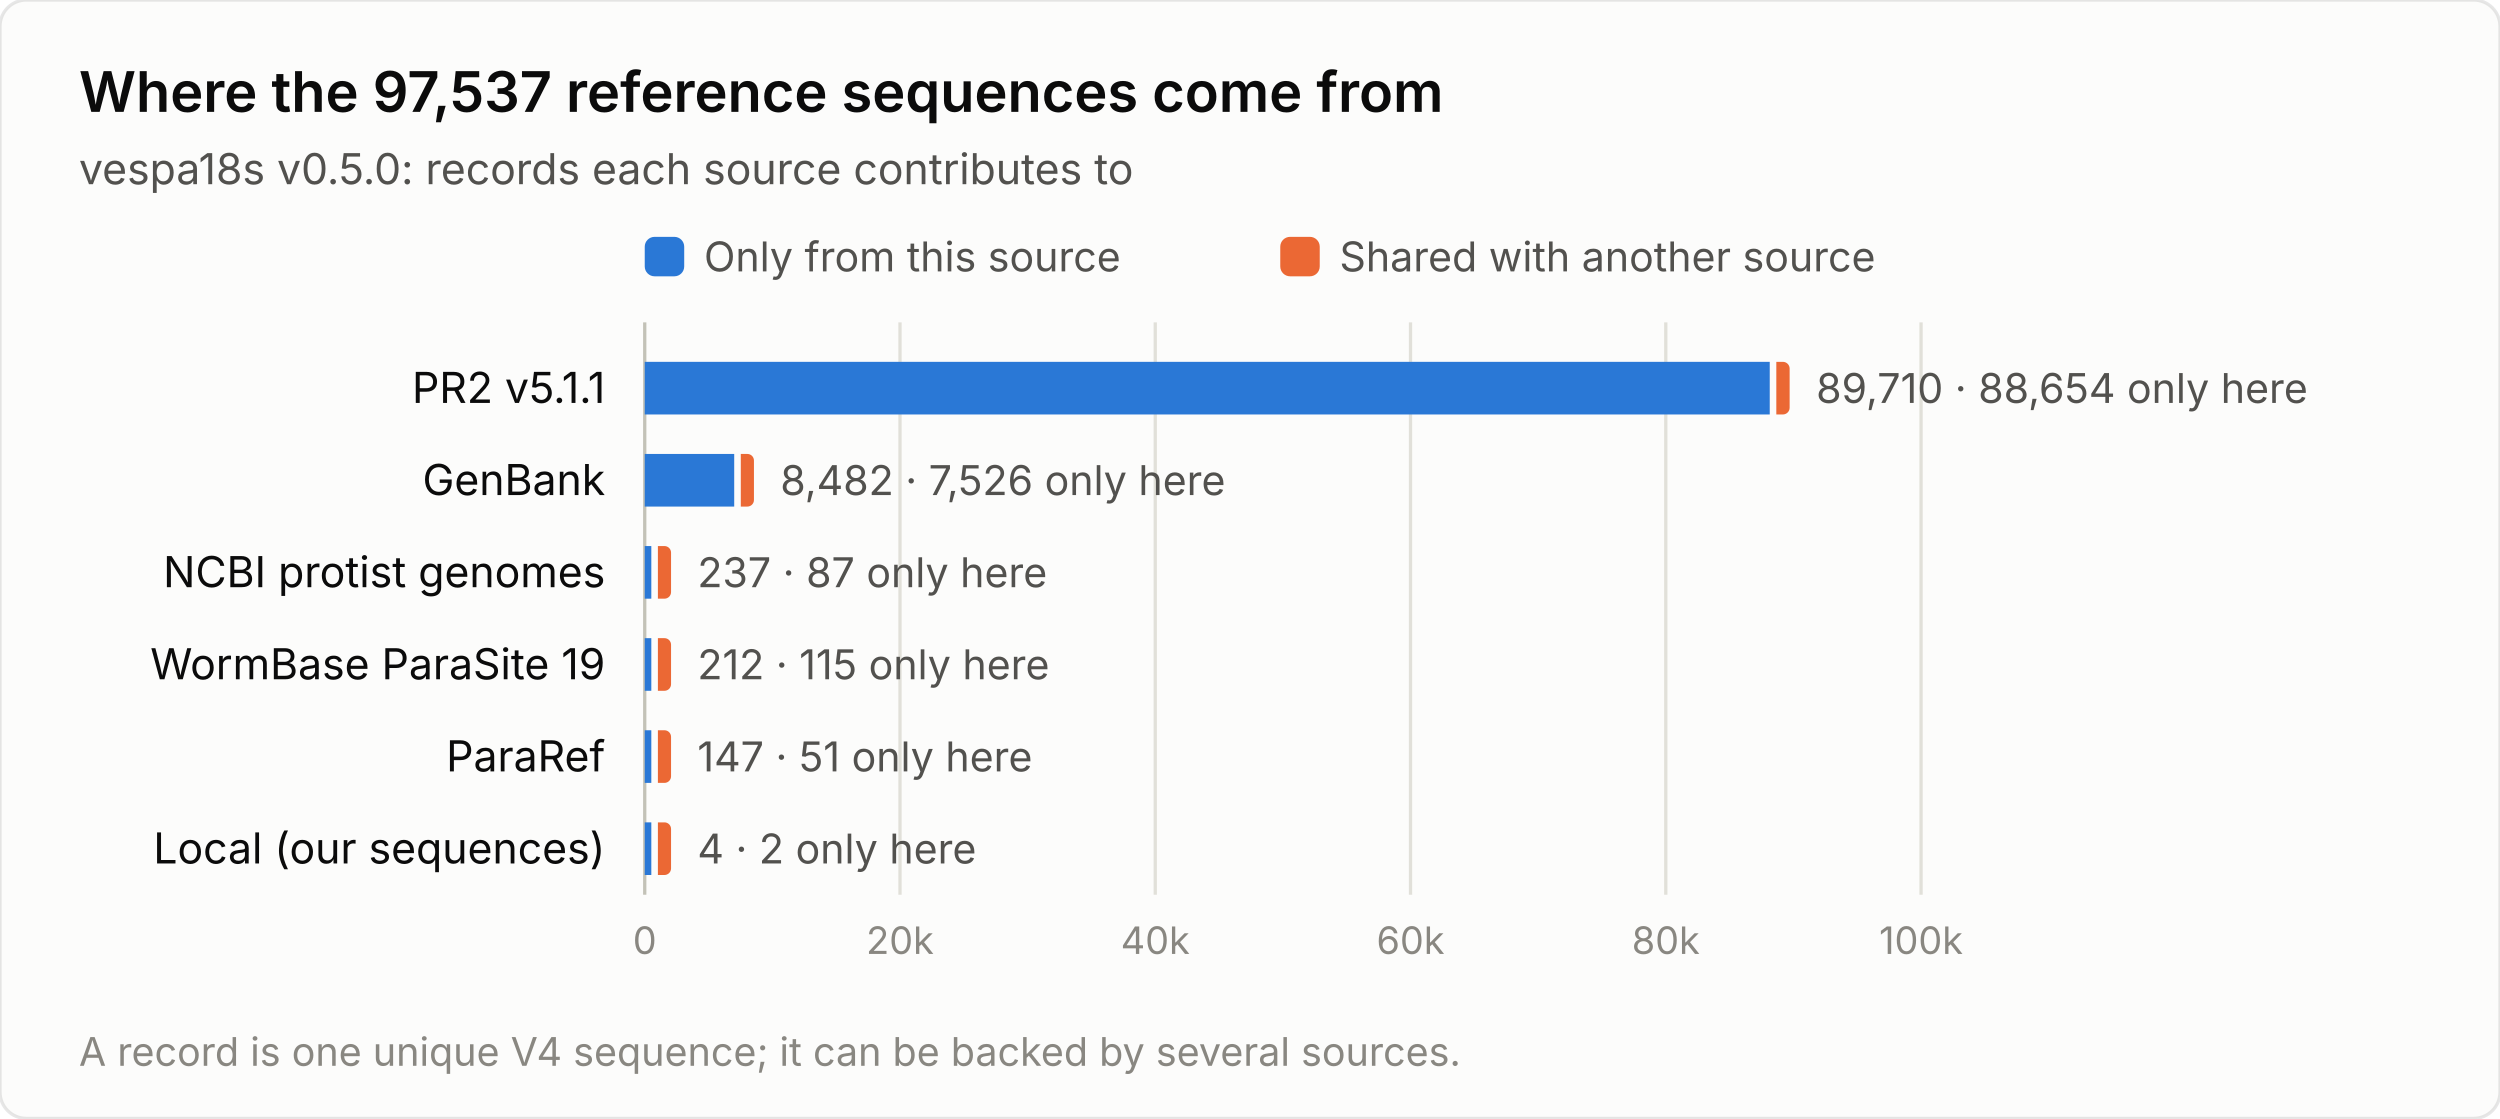
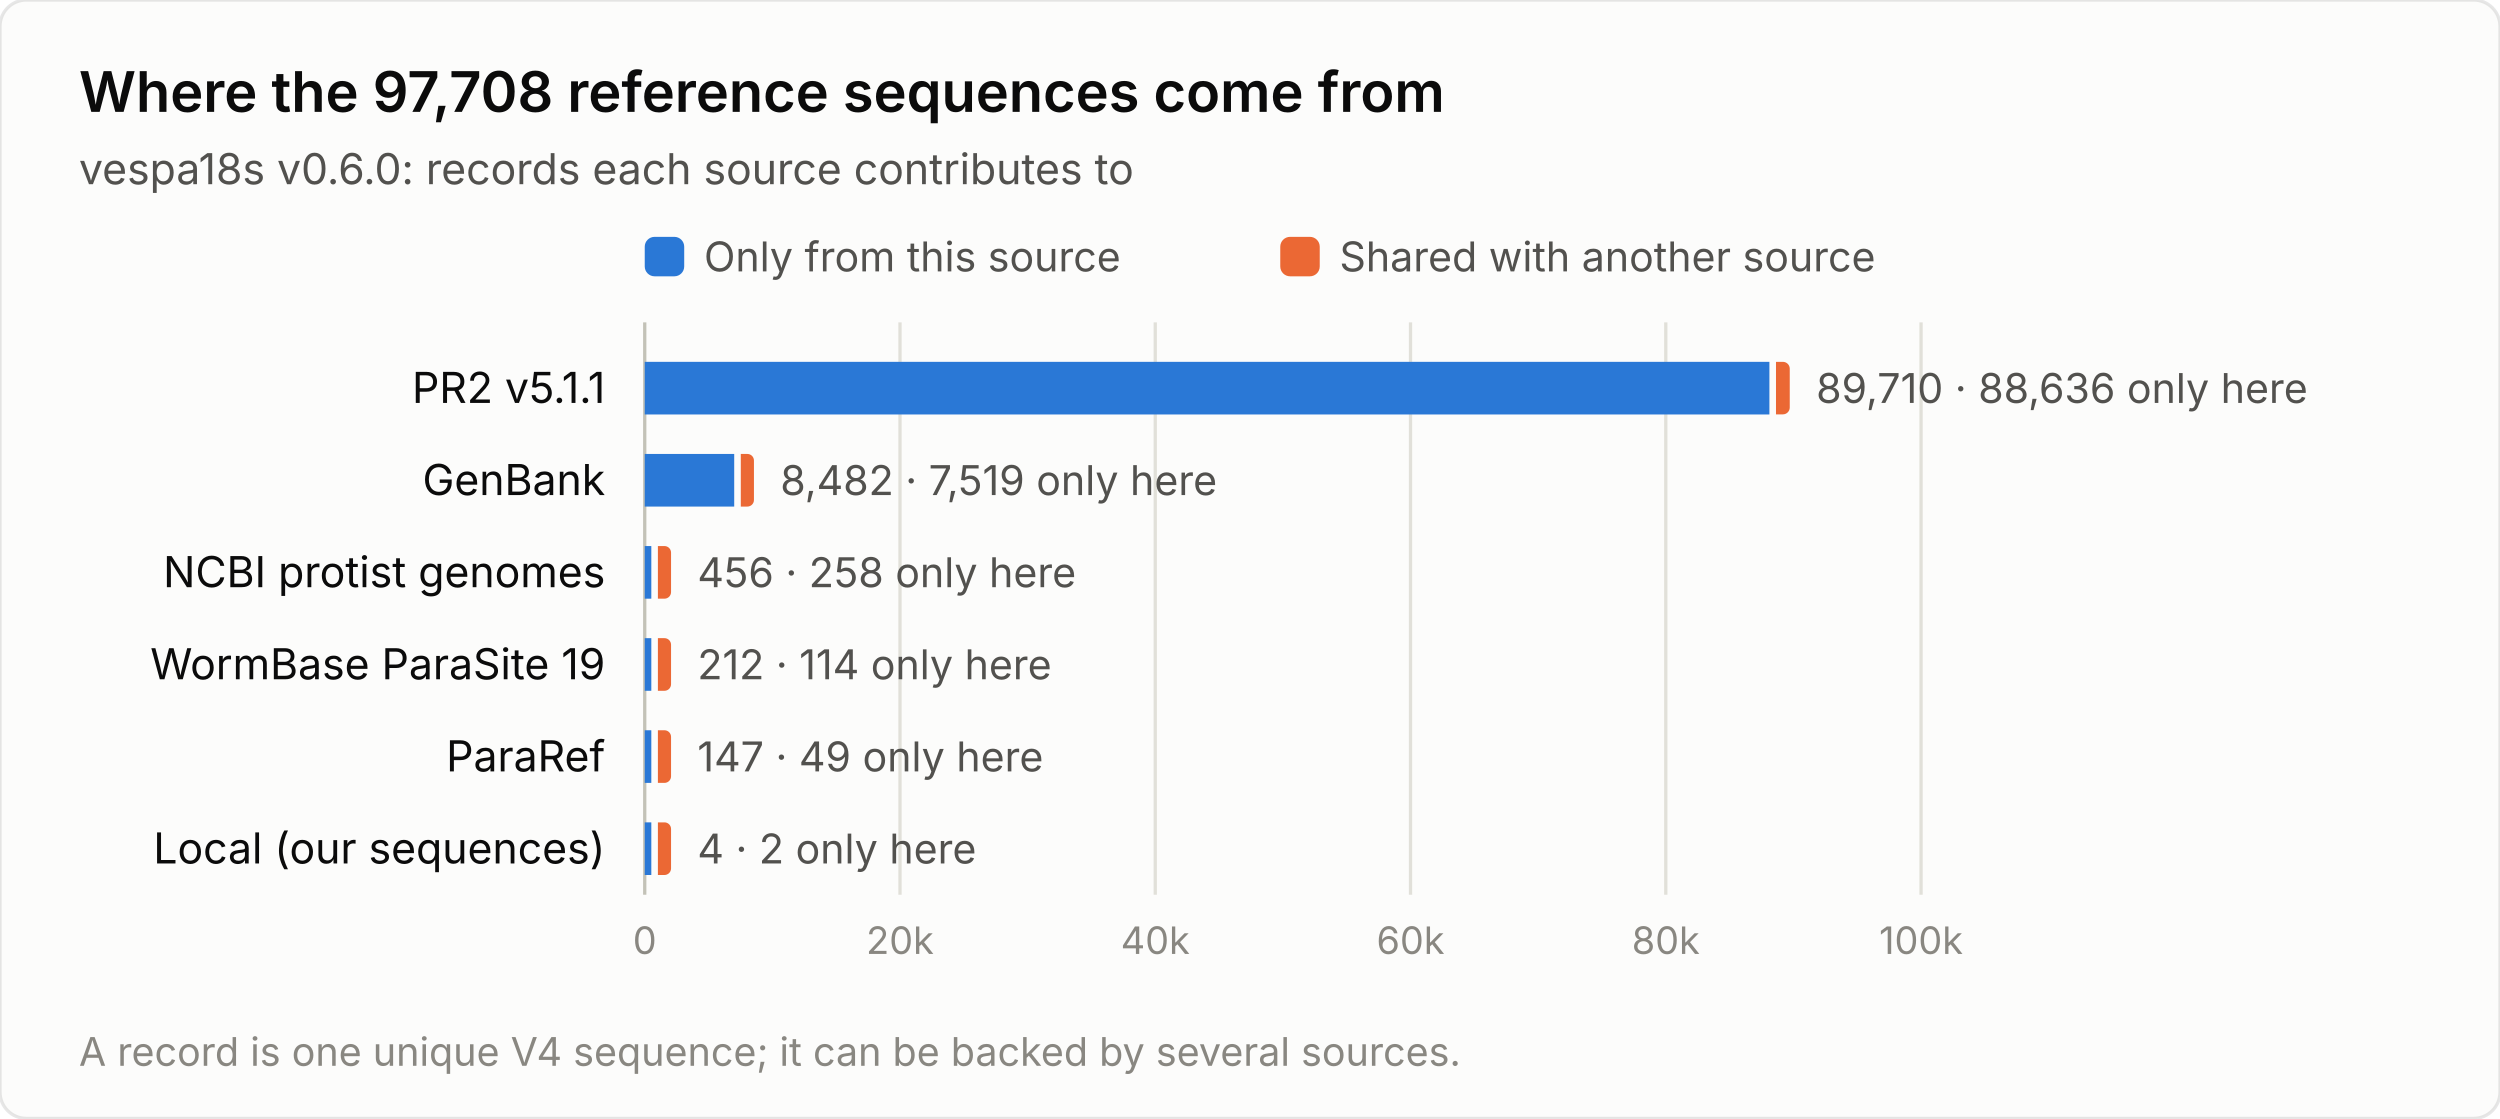
- <svg xmlns="http://www.w3.org/2000/svg" width="760" height="340" viewBox="0 0 760 340" font-family="system-ui, -apple-system, &quot;Segoe UI&quot;, sans-serif" role="img" aria-label="Where the 97,537 reference sequences come from">
+ <svg xmlns="http://www.w3.org/2000/svg" width="760" height="340" viewBox="0 0 760 340" font-family="system-ui, -apple-system, &quot;Segoe UI&quot;, sans-serif" role="img" aria-label="Where the 97,708 reference sequences come from">
  <rect width="760" height="340" rx="8" fill="#fcfcfb" stroke="rgba(11,11,11,0.10)" />
-   <text x="24" y="34" font-size="17" font-weight="600" fill="#0b0b0b">Where the 97,537 reference sequences come from</text>
-   <text x="24" y="56" font-size="13" fill="#52514e">vespa18s v0.5.0: records each source contributes to</text>
+   <text x="24" y="34" font-size="17" font-weight="600" fill="#0b0b0b">Where the 97,708 reference sequences come from</text>
+   <text x="24" y="56" font-size="13" fill="#52514e">vespa18s v0.6.0: records each source contributes to</text>
  <rect x="196" y="72" width="12" height="12" rx="3" fill="#2a78d6" />
  <text x="214" y="82.5" font-size="12.5" fill="#52514e">Only from this source</text>
  <rect x="389.2" y="72" width="12" height="12" rx="3" fill="#eb6834" />
  <text x="407.2" y="82.5" font-size="12.5" fill="#52514e">Shared with another source</text>
  <line x1="196.0" y1="98" x2="196.0" y2="272" stroke="#c3c2b7" stroke-width="1" />
  <text x="196.0" y="290" font-size="11.5" fill="#898781" text-anchor="middle" font-variant-numeric="tabular-nums">0</text>
  <line x1="273.6" y1="98" x2="273.6" y2="272" stroke="#e1e0d9" stroke-width="1" />
  <text x="273.6" y="290" font-size="11.5" fill="#898781" text-anchor="middle" font-variant-numeric="tabular-nums">20k</text>
  <line x1="351.2" y1="98" x2="351.2" y2="272" stroke="#e1e0d9" stroke-width="1" />
  <text x="351.2" y="290" font-size="11.5" fill="#898781" text-anchor="middle" font-variant-numeric="tabular-nums">40k</text>
  <line x1="428.8" y1="98" x2="428.8" y2="272" stroke="#e1e0d9" stroke-width="1" />
  <text x="428.8" y="290" font-size="11.5" fill="#898781" text-anchor="middle" font-variant-numeric="tabular-nums">60k</text>
  <line x1="506.4" y1="98" x2="506.4" y2="272" stroke="#e1e0d9" stroke-width="1" />
  <text x="506.4" y="290" font-size="11.5" fill="#898781" text-anchor="middle" font-variant-numeric="tabular-nums">80k</text>
  <line x1="584.0" y1="98" x2="584.0" y2="272" stroke="#e1e0d9" stroke-width="1" />
  <text x="584.0" y="290" font-size="11.5" fill="#898781" text-anchor="middle" font-variant-numeric="tabular-nums">100k</text>
  <text x="184" y="122.5" font-size="13" font-weight="400" fill="#0b0b0b" text-anchor="end">PR2 v5.1.1</text>
-   <rect x="196.0" y="110.0" width="342.0" height="16" fill="#2a78d6" />
-   <path d="M540.0,110.0 h2.0 a2.049,2.049 0 0 1 2.049,2.049 v11.9 a2.049,2.049 0 0 1 -2.049,2.049 h-2.0 z" fill="#eb6834" />
-   <text x="552.1" y="122.5" font-size="12.5" fill="#52514e" font-variant-numeric="tabular-nums">89,710  ·  88,654 only here</text>
+   <rect x="196.0" y="110.0" width="341.9" height="16" fill="#2a78d6" />
+   <path d="M539.9,110.0 h2.1 a2.084,2.084 0 0 1 2.084,2.084 v11.8 a2.084,2.084 0 0 1 -2.084,2.084 h-2.1 z" fill="#eb6834" />
+   <text x="552.1" y="122.5" font-size="12.5" fill="#52514e" font-variant-numeric="tabular-nums">89,710  ·  88,636 only here</text>
  <text x="184" y="150.5" font-size="13" font-weight="400" fill="#0b0b0b" text-anchor="end">GenBank</text>
  <rect x="196.0" y="138.0" width="27.2" height="16" fill="#2a78d6" />
  <path d="M225.2,138.0 h2.0 a2.0,2.0 0 0 1 2.0,2.0 v12.0 a2.0,2.0 0 0 1 -2.0,2.0 h-2.0 z" fill="#eb6834" />
-   <text x="237.2" y="150.5" font-size="12.5" fill="#52514e" font-variant-numeric="tabular-nums">8,482  ·  7,526 only here</text>
+   <text x="237.2" y="150.5" font-size="12.5" fill="#52514e" font-variant-numeric="tabular-nums">8,482  ·  7,519 only here</text>
  <text x="184" y="178.5" font-size="13" font-weight="400" fill="#0b0b0b" text-anchor="end">NCBI protist genomes</text>
  <rect x="196.0" y="166.0" width="2.0" height="16" fill="#2a78d6" />
  <path d="M200.0,166.0 h2.0 a2.0,2.0 0 0 1 2.0,2.0 v12.0 a2.0,2.0 0 0 1 -2.0,2.0 h-2.0 z" fill="#eb6834" />
-   <text x="212.0" y="178.5" font-size="12.5" fill="#52514e" font-variant-numeric="tabular-nums">237  ·  87 only here</text>
+   <text x="212.0" y="178.5" font-size="12.5" fill="#52514e" font-variant-numeric="tabular-nums">456  ·  258 only here</text>
  <text x="184" y="206.5" font-size="13" font-weight="400" fill="#0b0b0b" text-anchor="end">WormBase ParaSite 19</text>
  <rect x="196.0" y="194.0" width="2.0" height="16" fill="#2a78d6" />
  <path d="M200.0,194.0 h2.0 a2.0,2.0 0 0 1 2.0,2.0 v12.0 a2.0,2.0 0 0 1 -2.0,2.0 h-2.0 z" fill="#eb6834" />
-   <text x="212.0" y="206.5" font-size="12.5" fill="#52514e" font-variant-numeric="tabular-nums">212  ·  115 only here</text>
+   <text x="212.0" y="206.5" font-size="12.5" fill="#52514e" font-variant-numeric="tabular-nums">212  ·  114 only here</text>
  <text x="184" y="234.5" font-size="13" font-weight="400" fill="#0b0b0b" text-anchor="end">ParaRef</text>
  <rect x="196.0" y="222.0" width="2.0" height="16" fill="#2a78d6" />
  <path d="M200.0,222.0 h2.0 a2.0,2.0 0 0 1 2.0,2.0 v12.0 a2.0,2.0 0 0 1 -2.0,2.0 h-2.0 z" fill="#eb6834" />
-   <text x="212.0" y="234.5" font-size="12.5" fill="#52514e" font-variant-numeric="tabular-nums">147  ·  51 only here</text>
+   <text x="212.0" y="234.5" font-size="12.5" fill="#52514e" font-variant-numeric="tabular-nums">147  ·  49 only here</text>
  <text x="184" y="262.5" font-size="13" font-weight="400" fill="#0b0b0b" text-anchor="end">Local (our sequences)</text>
  <rect x="196.0" y="250.0" width="2.0" height="16" fill="#2a78d6" />
  <path d="M200.0,250.0 h2.0 a2.0,2.0 0 0 1 2.0,2.0 v12.0 a2.0,2.0 0 0 1 -2.0,2.0 h-2.0 z" fill="#eb6834" />
  <text x="212.0" y="262.5" font-size="12.5" fill="#52514e" font-variant-numeric="tabular-nums">4  ·  2 only here</text>
  <text x="24" y="324" font-size="12" fill="#898781">A record is one unique V4 sequence; it can be backed by several sources.</text>
</svg>
